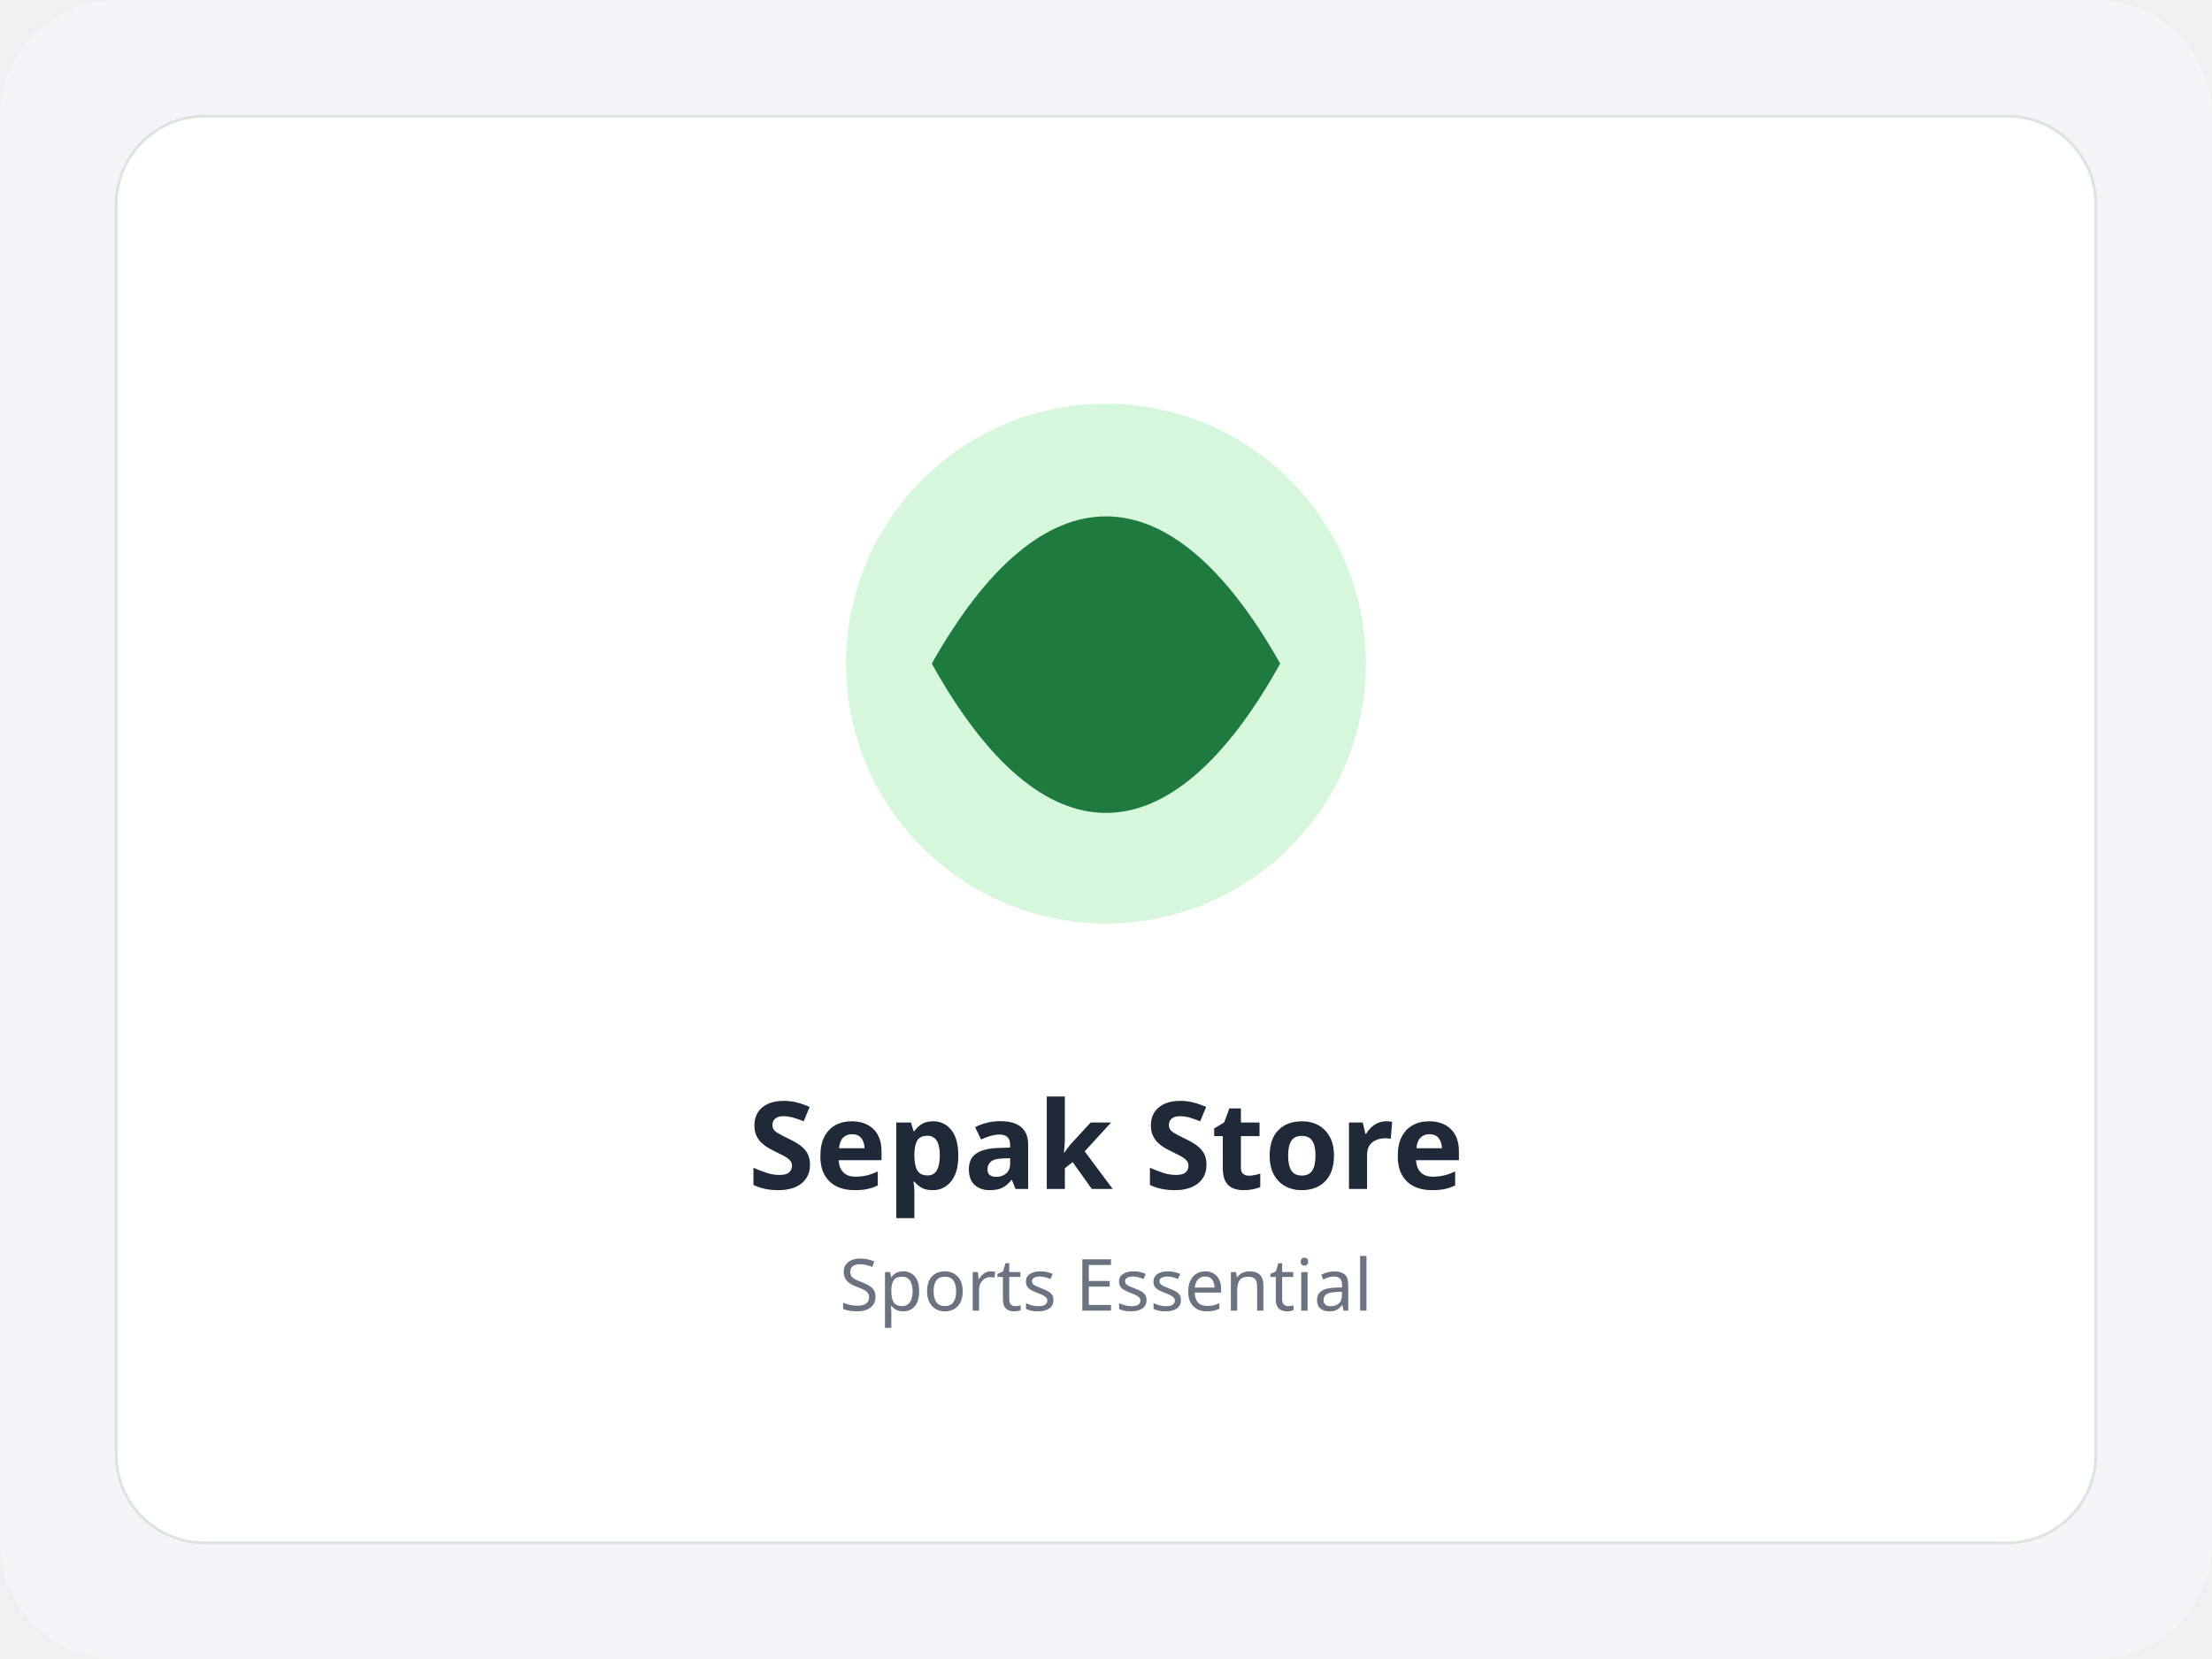
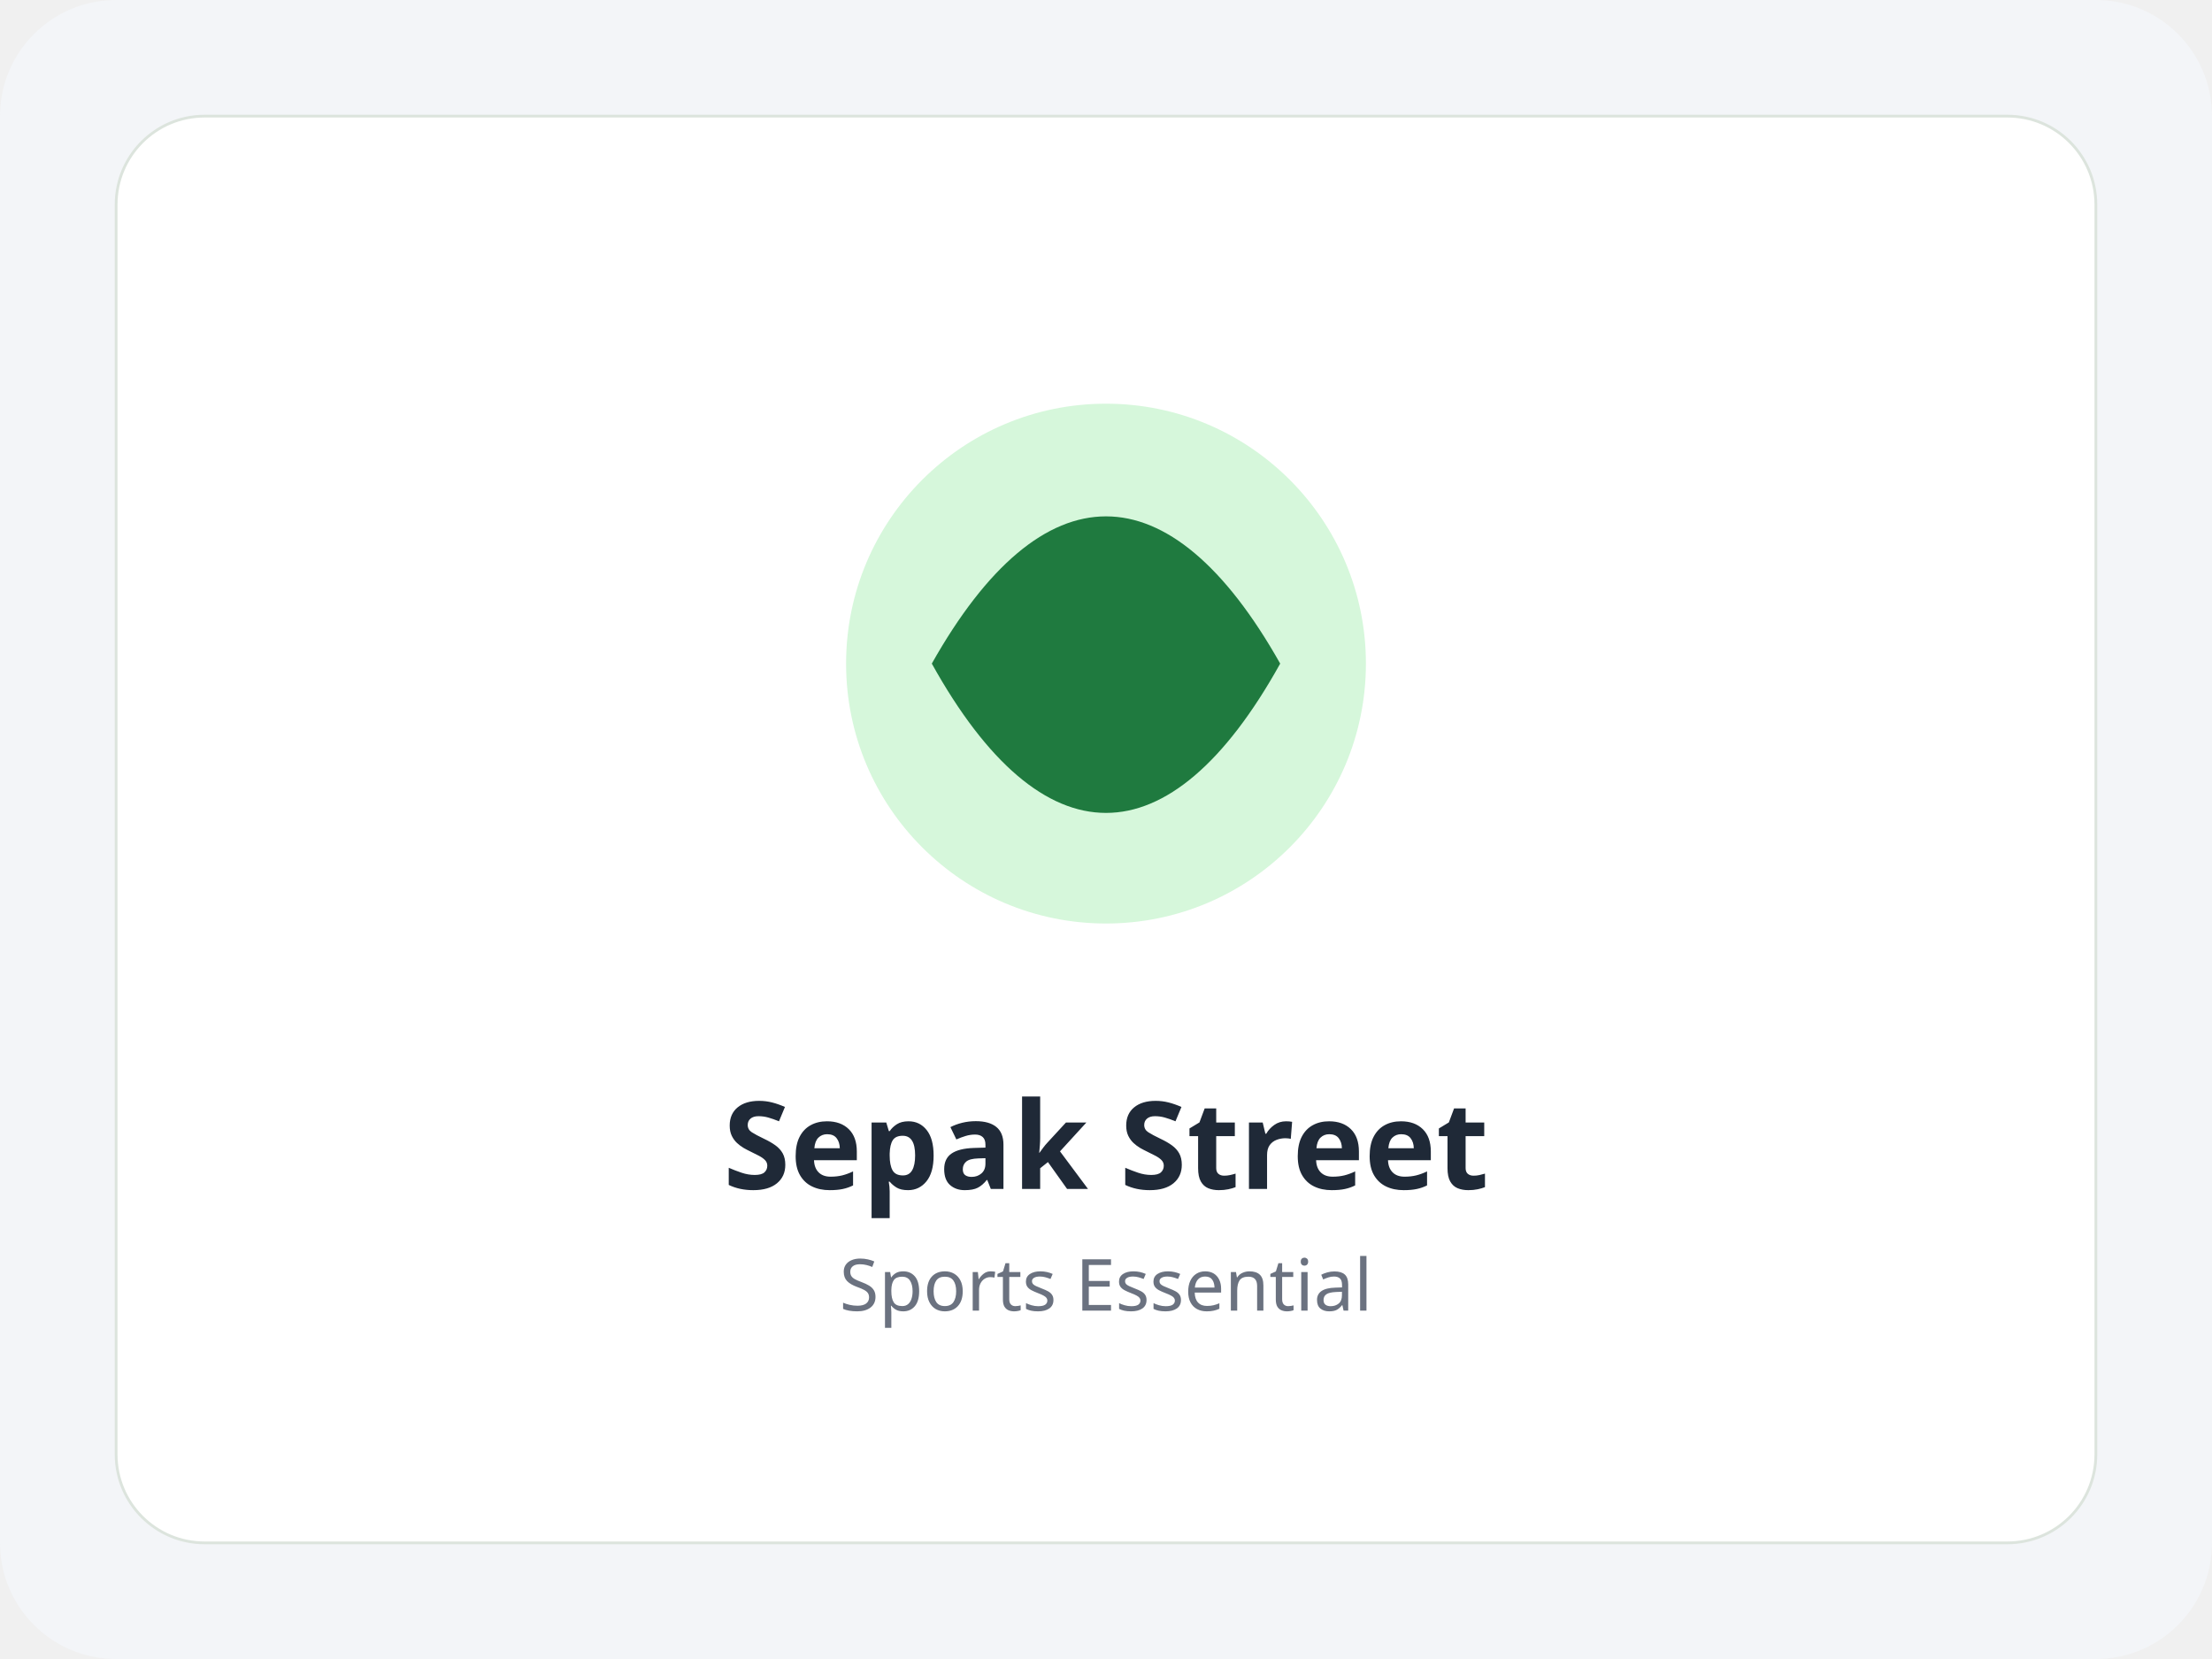
<svg xmlns="http://www.w3.org/2000/svg" viewBox="0 0 800 600" fill="none">
  <rect width="800" height="600" rx="42" fill="#F3F5F8" />
  <rect x="42" y="42" width="716" height="516" rx="32" fill="#FFFFFF" stroke="#DCE4DD" />
  <circle cx="400" cy="240" r="94" fill="#D6F7DB" />
  <path d="M337 240c40-71 86-71 126 0-40 72-86 72-126 0Z" fill="#1F7A3F" />
-   <text x="400" y="430" text-anchor="middle" fill="#1F2937" font-size="44" font-family="Segoe UI, sans-serif" font-weight="700">Sepak Store</text>
+   <text x="400" y="430" text-anchor="middle" fill="#1F2937" font-size="44" font-family="Segoe UI, sans-serif" font-weight="700">Sepak Street</text>
  <text x="400" y="474" text-anchor="middle" fill="#6B7280" font-size="26" font-family="Segoe UI, sans-serif">Sports Essential</text>
</svg>
